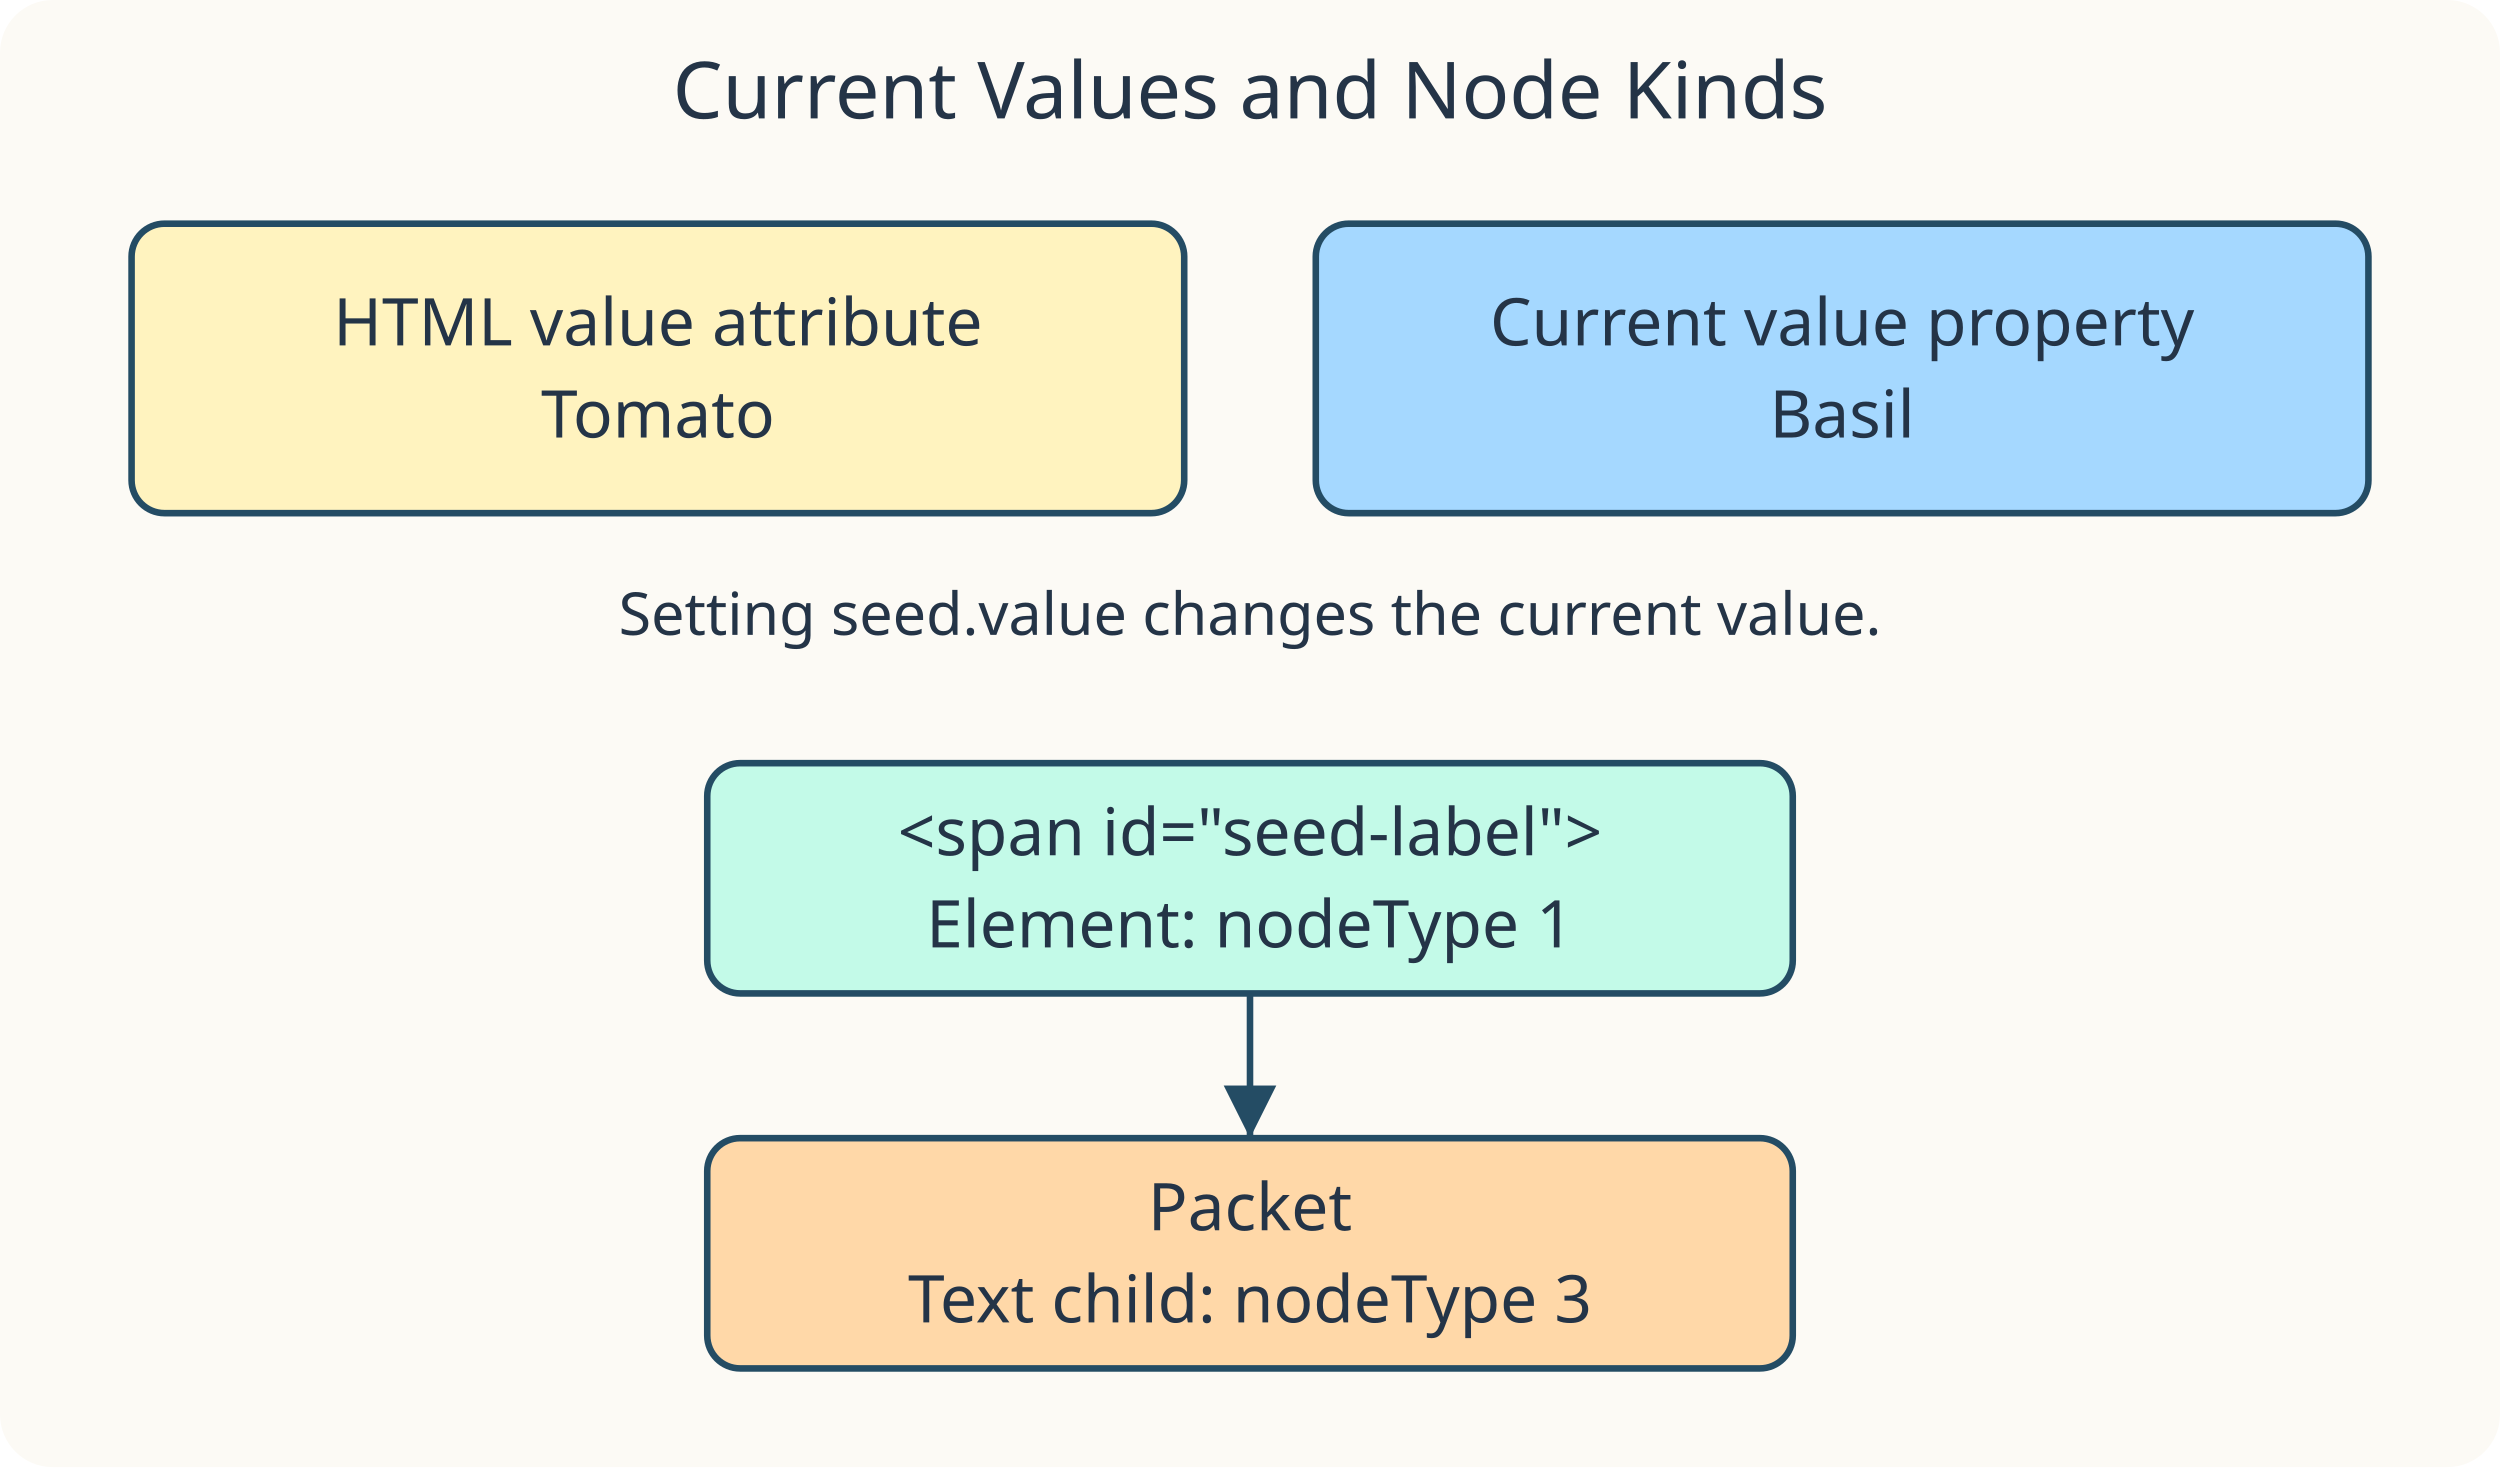
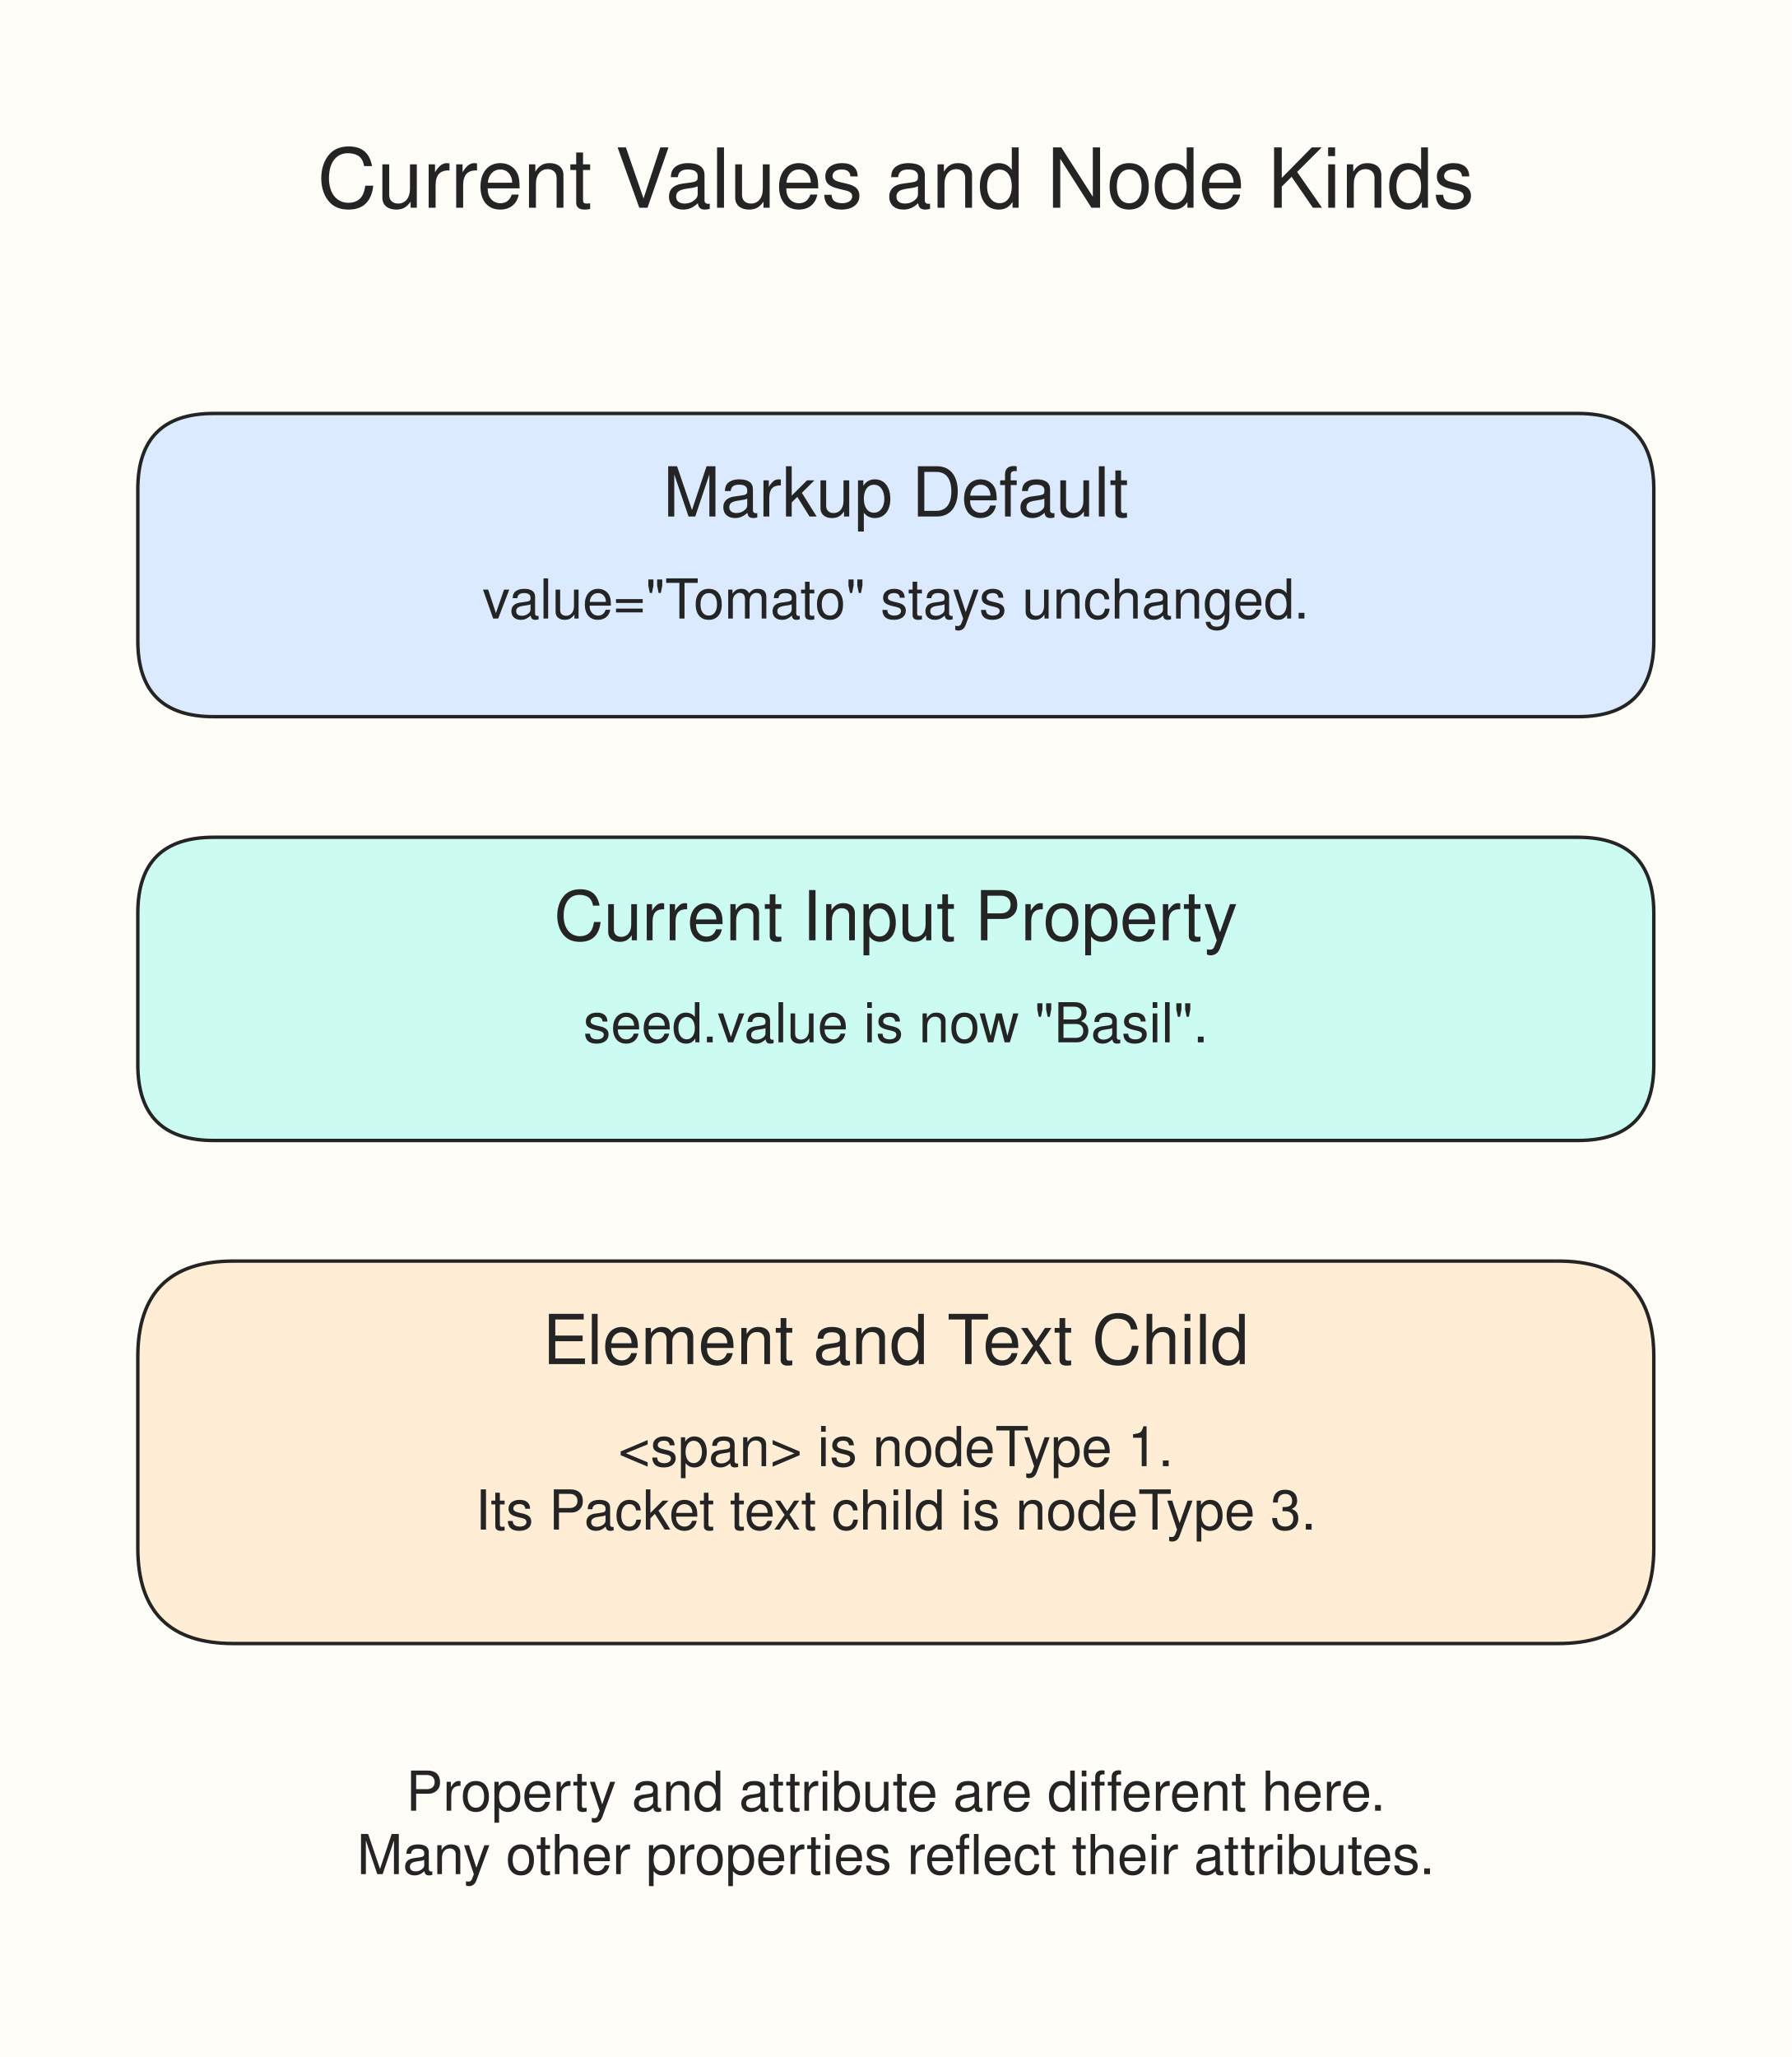
- <svg xmlns="http://www.w3.org/2000/svg" width="760" height="446" viewBox="0 0 760 446" role="img" aria-labelledby="title desc">
-   <rect width="760" height="446" rx="16" fill="#fcfaf5" />
+ <svg xmlns="http://www.w3.org/2000/svg" version="1.1" viewBox="0 0 520 597" width="520" height="597" role="img" aria-labelledby="figure-title figure-desc">
  <defs>
-     <marker id="arrow" markerWidth="8" markerHeight="8" refX="8" refY="4" orient="auto">
-       <path d="M0 0 L8 4 L0 8" fill="#244c64" />
-     </marker>
+     <style class="style-fonts">
+       </style>
  </defs>
-   <g font-family="system-ui,sans-serif" fill="#243447">
-     <text x="380" y="36" font-size="24" text-anchor="middle">Current Values and Node Kinds</text>
-     <rect x="40" y="68" width="320" height="88" rx="10" fill="#fff3bf" stroke="#244c64" stroke-width="2" />
-     <text x="200.0" y="105.0" font-size="20" text-anchor="middle">HTML value attribute</text>
-     <text x="200.0" y="133.0" font-size="20" text-anchor="middle">Tomato</text>
-     <rect x="400" y="68" width="320" height="88" rx="10" fill="#a5d8ff" stroke="#244c64" stroke-width="2" />
-     <text x="560.0" y="105.0" font-size="20" text-anchor="middle">Current value property</text>
-     <text x="560.0" y="133.0" font-size="20" text-anchor="middle">Basil</text>
-     <text x="380" y="193" font-size="18" text-anchor="middle">Setting seed.value changes the current value.</text>
-     <rect x="215" y="232" width="330" height="70" rx="10" fill="#c3fae8" stroke="#244c64" stroke-width="2" />
-     <text x="380.0" y="260.0" font-size="20" text-anchor="middle">&lt;span id="seed-label"&gt;</text>
-     <text x="380.0" y="288.0" font-size="20" text-anchor="middle">Element: nodeType 1</text>
-     <path d="M380 302 L380 346" fill="none" stroke="#244c64" stroke-width="2" marker-end="url(#arrow)" />
-     <rect x="215" y="346" width="330" height="70" rx="10" fill="#ffd8a8" stroke="#244c64" stroke-width="2" />
-     <text x="380.0" y="374.0" font-size="20" text-anchor="middle">Packet</text>
-     <text x="380.0" y="402.0" font-size="20" text-anchor="middle">Text child: nodeType 3</text>
+   <rect x="0" y="0" width="520" height="597" fill="#fffdf7" />
+   <g transform="translate(92.11719 40) rotate(0 167.8828 13.8)">
+     <text x="167.883" y="20.28" font-family="Helvetica, Segoe UI Emoji" font-size="24px" fill="#242424" text-anchor="middle" style="white-space: pre;" direction="ltr" dominant-baseline="alphabetic">Current Values and Node Kinds</text>
+   </g>
+   <g stroke-linecap="round" transform="translate(40 120) rotate(0 220 44)">
+     <path d="M22 0 C129.46 0, 236.92 0, 418 0 C432.67 0, 440 7.33, 440 22 C440 34.43, 440 46.87, 440 66 C440 80.67, 432.67 88, 418 88 C302.91 88, 187.83 88, 22 88 C7.33 88, 0 80.67, 0 66 C0 57.16, 0 48.32, 0 22 C0 7.33, 7.33 0, 22 0" stroke="none" stroke-width="0" fill="#dbeafe" />
+     <path d="M22 0 C165.8 0, 309.6 0, 418 0 M22 0 C159.77 0, 297.53 0, 418 0 M418 0 C432.67 0, 440 7.33, 440 22 M418 0 C432.67 0, 440 7.33, 440 22 M440 22 C440 30.89, 440 39.79, 440 66 M440 22 C440 38.59, 440 55.17, 440 66 M440 66 C440 80.67, 432.67 88, 418 88 M440 66 C440 80.67, 432.67 88, 418 88 M418 88 C319.35 88, 220.7 88, 22 88 M418 88 C311.71 88, 205.41 88, 22 88 M22 88 C7.33 88, 0 80.67, 0 66 M22 88 C7.33 88, 0 80.67, 0 66 M0 66 C0 53.28, 0 40.56, 0 22 M0 66 C0 51.66, 0 37.32, 0 22 M0 22 C0 7.33, 7.33 0, 22 0 M0 22 C0 7.33, 7.33 0, 22 0" stroke="#242424" stroke-width="1" fill="none" />
+   </g>
+   <g transform="translate(192.1924 133) rotate(0 67.80762 11.5)">
+     <text x="67.808" y="16.9" font-family="Helvetica, Segoe UI Emoji" font-size="20px" fill="#242424" text-anchor="middle" style="white-space: pre;" direction="ltr" dominant-baseline="alphabetic">Markup Default</text>
+   </g>
+   <g transform="translate(139.3555 166) rotate(0 120.6445 9.2)">
+     <text x="120.645" y="13.52" font-family="Helvetica, Segoe UI Emoji" font-size="16px" fill="#242424" text-anchor="middle" style="white-space: pre;" direction="ltr" dominant-baseline="alphabetic">value="Tomato" stays unchanged.</text>
+   </g>
+   <g stroke-linecap="round" transform="translate(40 243) rotate(0 220 44)">
+     <path d="M22 0 C110.46 0, 198.92 0, 418 0 C432.67 0, 440 7.33, 440 22 C440 30.91, 440 39.82, 440 66 C440 80.67, 432.67 88, 418 88 C271.71 88, 125.42 88, 22 88 C7.33 88, 0 80.67, 0 66 C0 52.1, 0 38.19, 0 22 C0 7.33, 7.33 0, 22 0" stroke="none" stroke-width="0" fill="#ccfbf1" />
+     <path d="M22 0 C169.94 0, 317.88 0, 418 0 M22 0 C169.61 0, 317.23 0, 418 0 M418 0 C432.67 0, 440 7.33, 440 22 M418 0 C432.67 0, 440 7.33, 440 22 M440 22 C440 33.25, 440 44.5, 440 66 M440 22 C440 38.96, 440 55.92, 440 66 M440 66 C440 80.67, 432.67 88, 418 88 M440 66 C440 80.67, 432.67 88, 418 88 M418 88 C335.76 88, 253.53 88, 22 88 M418 88 C324.84 88, 231.68 88, 22 88 M22 88 C7.33 88, 0 80.67, 0 66 M22 88 C7.33 88, 0 80.67, 0 66 M0 66 C0 50.87, 0 35.74, 0 22 M0 66 C0 54.62, 0 43.24, 0 22 M0 22 C0 7.33, 7.33 0, 22 0 M0 22 C0 7.33, 7.33 0, 22 0" stroke="#242424" stroke-width="1" fill="none" />
+   </g>
+   <g transform="translate(161.0645 256) rotate(0 98.93555 11.5)">
+     <text x="98.936" y="16.9" font-family="Helvetica, Segoe UI Emoji" font-size="20px" fill="#242424" text-anchor="middle" style="white-space: pre;" direction="ltr" dominant-baseline="alphabetic">Current Input Property</text>
+   </g>
+   <g transform="translate(168.9414 289) rotate(0 91.05859 9.2)">
+     <text x="91.059" y="13.52" font-family="Helvetica, Segoe UI Emoji" font-size="16px" fill="#242424" text-anchor="middle" style="white-space: pre;" direction="ltr" dominant-baseline="alphabetic">seed.value is now "Basil".</text>
+   </g>
+   <g stroke-linecap="round" transform="translate(40 366) rotate(0 220 55.5)">
+     <path d="M27.75 0 C106.07 0, 184.39 0, 412.25 0 C430.75 0, 440 9.25, 440 27.75 C440 46.91, 440 66.07, 440 83.25 C440 101.75, 430.75 111, 412.25 111 C331.32 111, 250.39 111, 27.75 111 C9.25 111, 0 101.75, 0 83.25 C0 68.27, 0 53.29, 0 27.75 C0 9.25, 9.25 0, 27.75 0" stroke="none" stroke-width="0" fill="#ffedd5" />
+     <path d="M27.75 0 C179.02 0, 330.29 0, 412.25 0 M27.75 0 C121.71 0, 215.67 0, 412.25 0 M412.25 0 C430.75 0, 440 9.25, 440 27.75 M412.25 0 C430.75 0, 440 9.25, 440 27.75 M440 27.75 C440 44.25, 440 60.76, 440 83.25 M440 27.75 C440 43.47, 440 59.19, 440 83.25 M440 83.25 C440 101.75, 430.75 111, 412.25 111 M440 83.25 C440 101.75, 430.75 111, 412.25 111 M412.25 111 C330.32 111, 248.39 111, 27.75 111 M412.25 111 C333.01 111, 253.78 111, 27.75 111 M27.75 111 C9.25 111, 0 101.75, 0 83.25 M27.75 111 C9.25 111, 0 101.75, 0 83.25 M0 83.25 C0 65.34, 0 47.43, 0 27.75 M0 83.25 C0 65.7, 0 48.16, 0 27.75 M0 27.75 C0 9.25, 9.25 0, 27.75 0 M0 27.75 C0 9.25, 9.25 0, 27.75 0" stroke="#242424" stroke-width="1" fill="none" />
+   </g>
+   <g transform="translate(157.168 379) rotate(0 102.832 11.5)">
+     <text x="102.832" y="16.9" font-family="Helvetica, Segoe UI Emoji" font-size="20px" fill="#242424" text-anchor="middle" style="white-space: pre;" direction="ltr" dominant-baseline="alphabetic">Element and Text Child</text>
+   </g>
+   <g transform="translate(136.8203 412) rotate(0 123.1797 18.4)">
+     <text x="123.18" y="13.52" font-family="Helvetica, Segoe UI Emoji" font-size="16px" fill="#242424" text-anchor="middle" style="white-space: pre;" direction="ltr" dominant-baseline="alphabetic">&lt;span&gt; is nodeType 1.</text>
+     <text x="123.18" y="31.92" font-family="Helvetica, Segoe UI Emoji" font-size="16px" fill="#242424" text-anchor="middle" style="white-space: pre;" direction="ltr" dominant-baseline="alphabetic">Its Packet text child is nodeType 3.</text>
+   </g>
+   <g transform="translate(103.0391 512) rotate(0 156.9609 18.4)">
+     <text x="156.961" y="13.52" font-family="Helvetica, Segoe UI Emoji" font-size="16px" fill="#242424" text-anchor="middle" style="white-space: pre;" direction="ltr" dominant-baseline="alphabetic">Property and attribute are different here.</text>
+     <text x="156.961" y="31.92" font-family="Helvetica, Segoe UI Emoji" font-size="16px" fill="#242424" text-anchor="middle" style="white-space: pre;" direction="ltr" dominant-baseline="alphabetic">Many other properties reflect their attributes.</text>
+   </g>
+   <g stroke-linecap="round" transform="translate(20 20) rotate(0 240 278.5)">
+     <path d="M32 0 C187.07 0, 342.14 0, 448 0 M32 0 C174.32 0, 316.64 0, 448 0 M448 0 C469.33 0, 480 10.67, 480 32 M448 0 C469.33 0, 480 10.67, 480 32 M480 32 C480 222.01, 480 412.02, 480 525 M480 32 C480 198.73, 480 365.46, 480 525 M480 525 C480 546.33, 469.33 557, 448 557 M480 525 C480 546.33, 469.33 557, 448 557 M448 557 C350.13 557, 252.27 557, 32 557 M448 557 C311.82 557, 175.64 557, 32 557 M32 557 C10.67 557, 0 546.33, 0 525 M32 557 C10.67 557, 0 546.33, 0 525 M0 525 C0 397.5, 0 269.99, 0 32 M0 525 C0 382.06, 0 239.11, 0 32 M0 32 C0 10.67, 10.67 0, 32 0 M0 32 C0 10.67, 10.67 0, 32 0" stroke="transparent" stroke-width="2" fill="none" />
  </g>
</svg>
